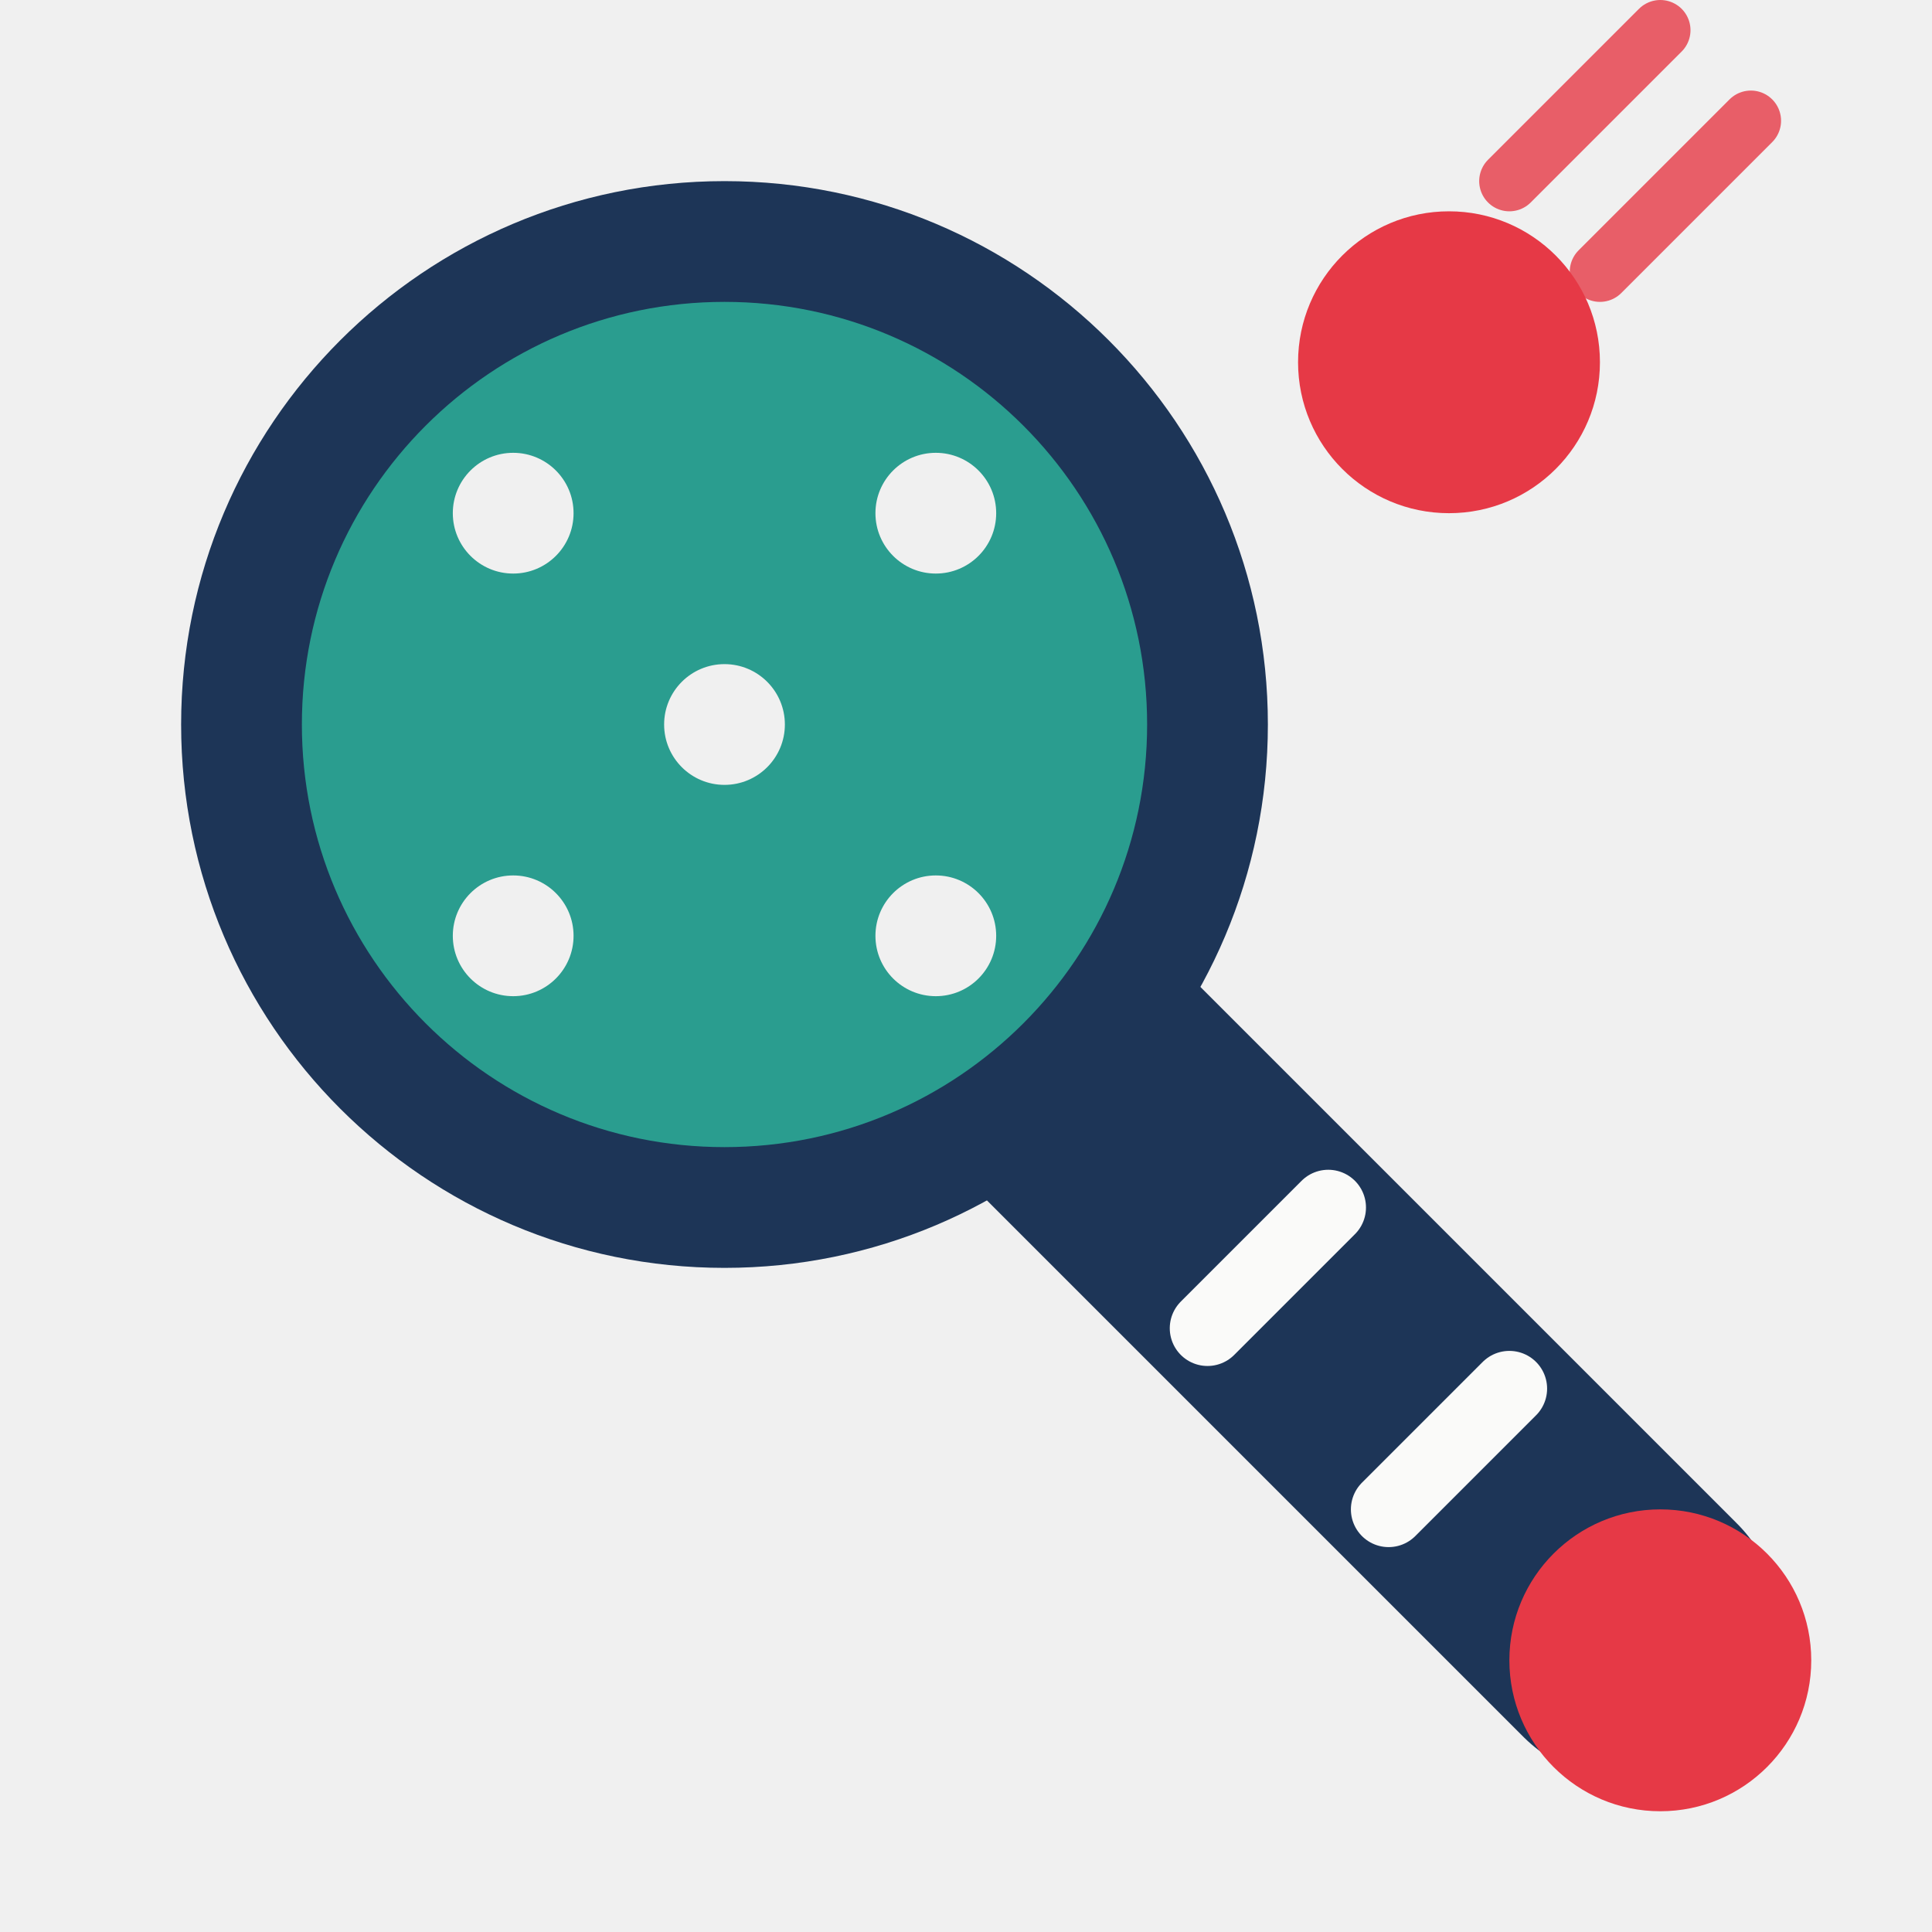
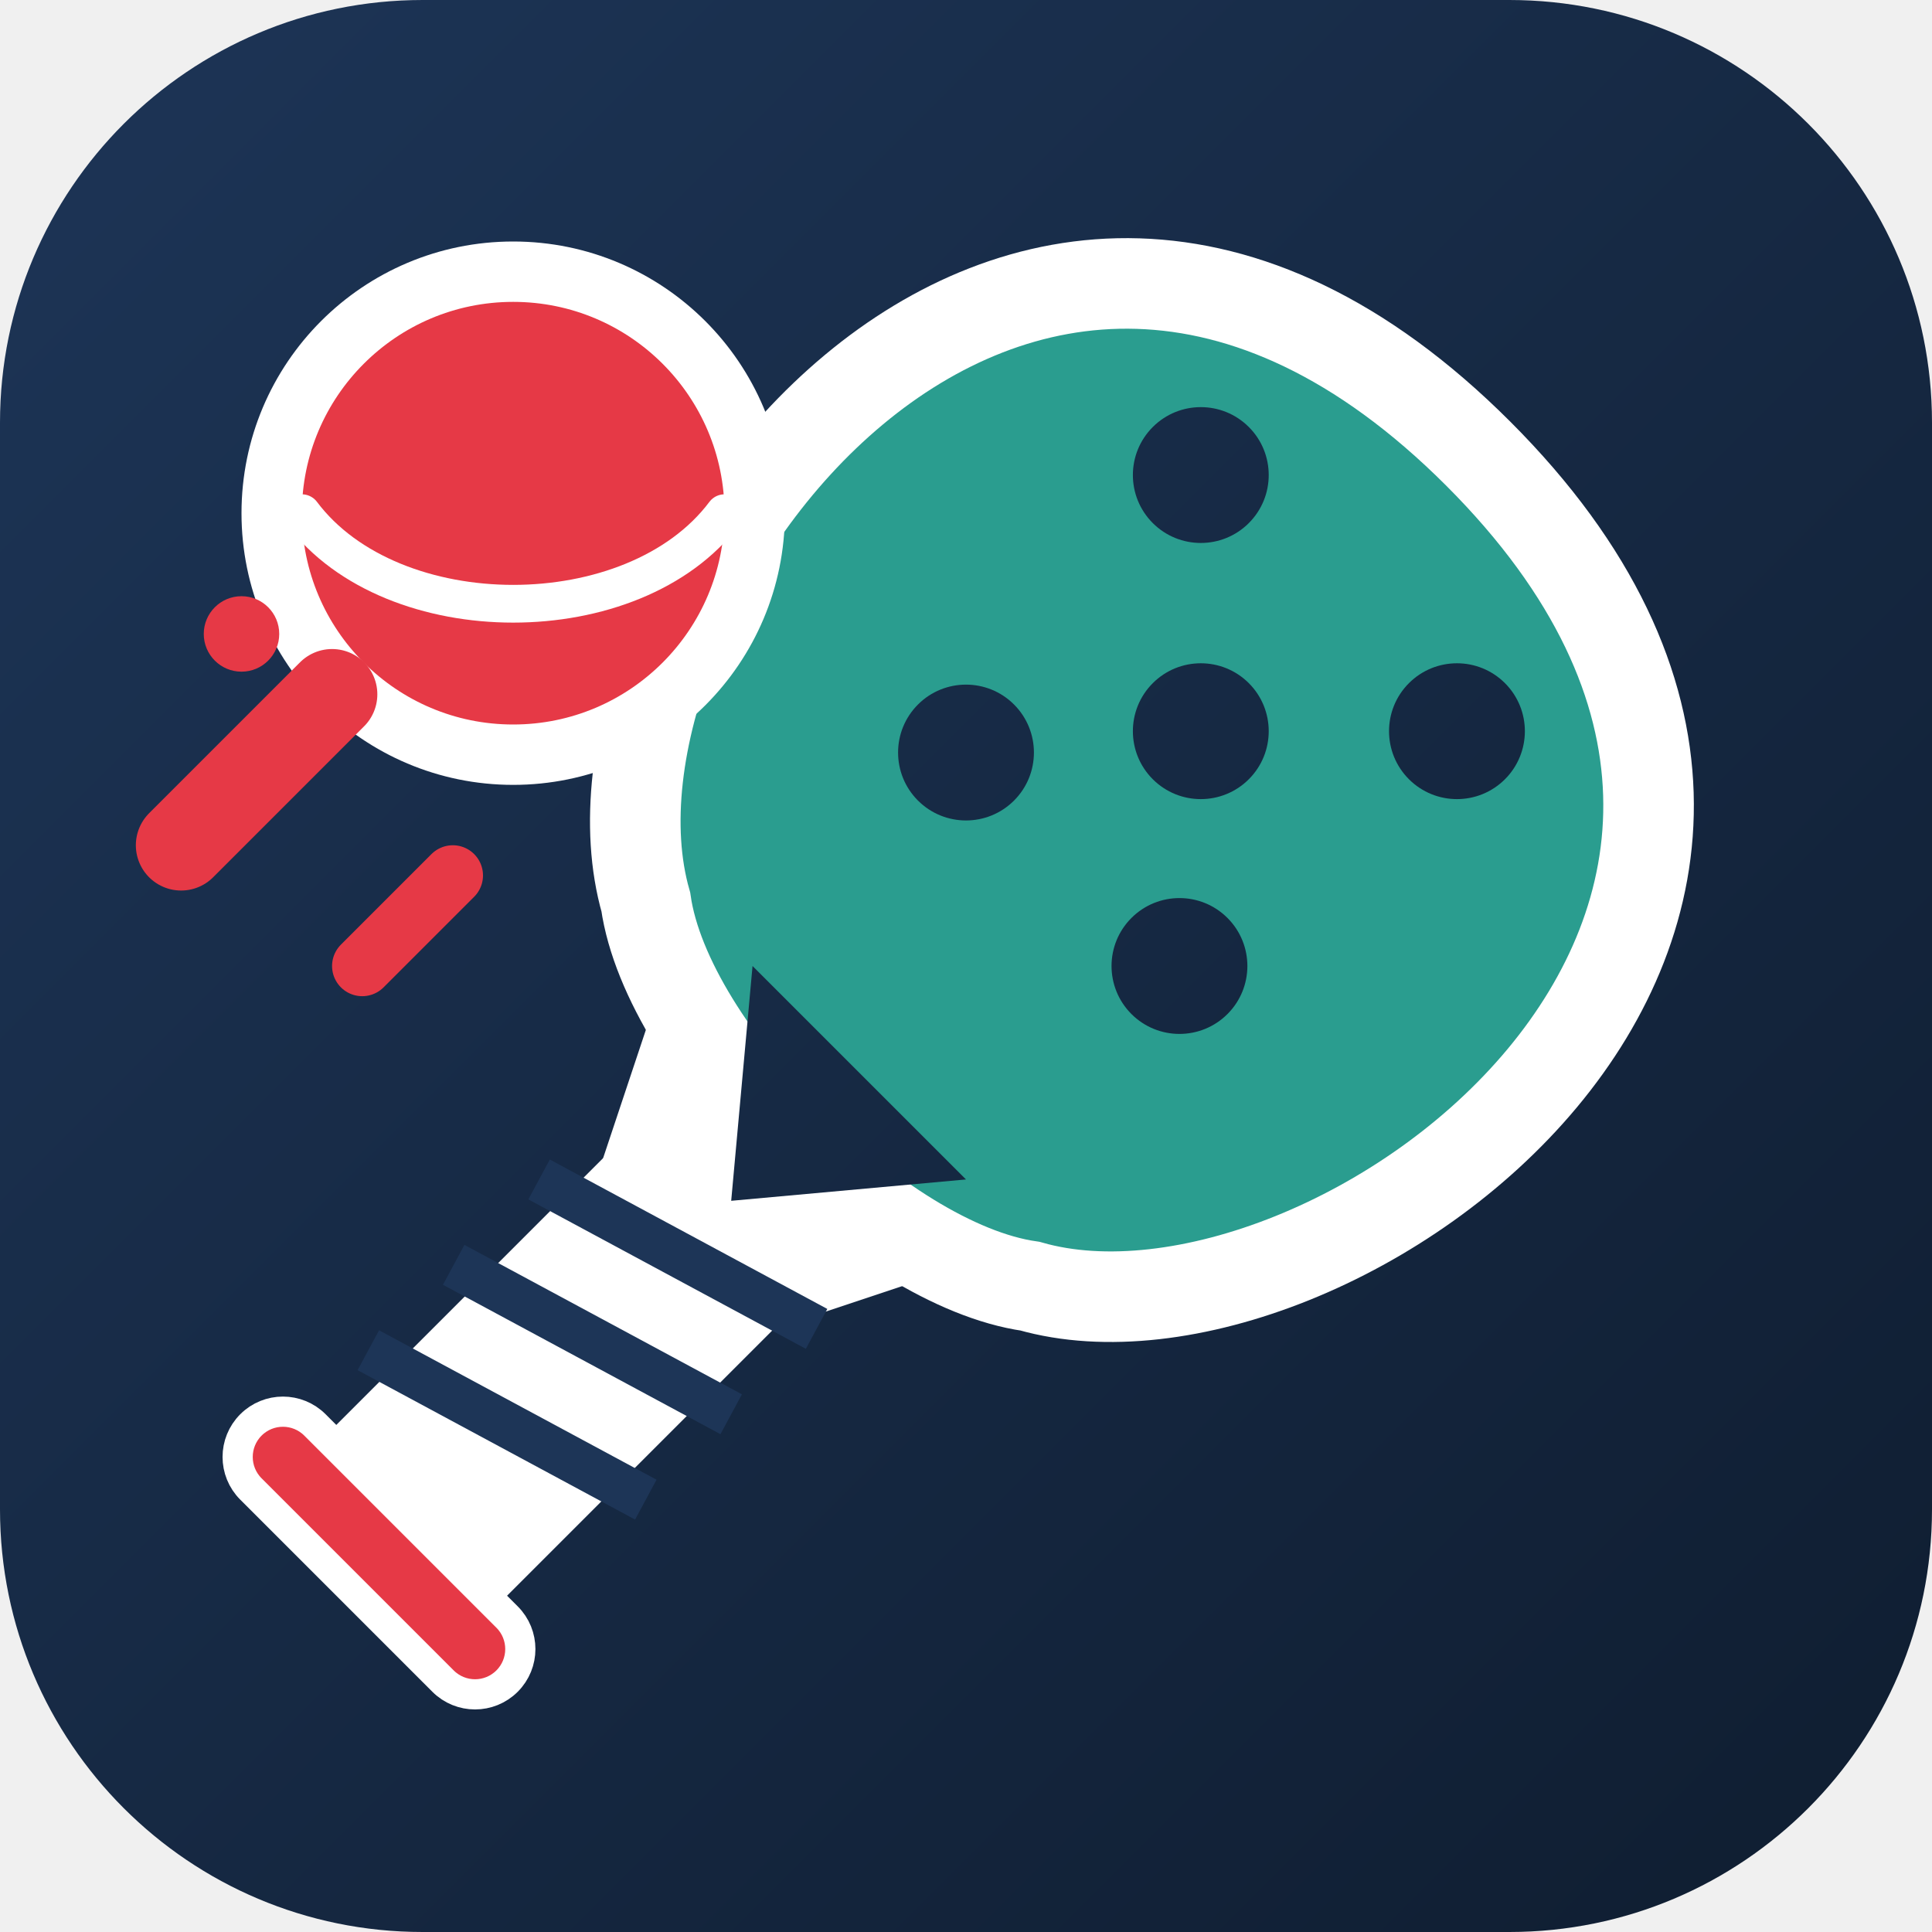
- <svg xmlns="http://www.w3.org/2000/svg" viewBox="0 0 64 64" width="100%" height="100%">
+ <svg xmlns="http://www.w3.org/2000/svg" viewBox="0 0 128 128" width="100%" height="100%">
  <defs>
-     <mask id="racket-holes">
-       <rect x="0" y="0" width="64" height="64" fill="white" />
-       <circle cx="24" cy="24" r="2" fill="black" />
-       <circle cx="17" cy="17" r="2" fill="black" />
-       <circle cx="31" cy="17" r="2" fill="black" />
-       <circle cx="17" cy="31" r="2" fill="black" />
-       <circle cx="31" cy="31" r="2" fill="black" />
+     <linearGradient id="bgGrad" x1="0%" y1="0%" x2="100%" y2="100%">
+       <stop offset="0%" stop-color="#1D3557" />
+       <stop offset="100%" stop-color="#0F1D30" />
+     </linearGradient>
+     <mask id="cutouts">
+       <rect x="0" y="0" width="128" height="128" fill="white" />
+       <g transform="translate(64, 64) rotate(45) translate(-64, -64)">
+         <polygon points="64,86 54,74 74,74" fill="black" />
+         <circle cx="64" cy="42" r="4.5" fill="black" />
+         <circle cx="52" cy="30" r="4.5" fill="black" />
+         <circle cx="76" cy="30" r="4.5" fill="black" />
+         <circle cx="54" cy="54" r="4.5" fill="black" />
+         <circle cx="74" cy="54" r="4.5" fill="black" />
+       </g>
    </mask>
  </defs>
-   <g mask="url(#racket-holes)">
-     <line x1="32" y1="32" x2="54" y2="54" stroke="#1D3557" stroke-width="10" stroke-linecap="round" />
-     <circle cx="24" cy="24" r="18" fill="#1D3557" />
-     <circle cx="24" cy="24" r="14" fill="#2A9D8F" />
+   <rect width="128" height="128" rx="28" fill="url(#bgGrad)" />
+   <g mask="url(#cutouts)">
+     <g transform="translate(64, 64) rotate(45) translate(-64, -64)">
+       <path d="M 48 74 L 80 74 L 72 90 L 56 90 Z" fill="#FFFFFF" />
+       <rect x="56" y="86" width="16" height="32" rx="2" fill="#FFFFFF" />
+       <path d="M 54 94 L 74 88" stroke="#1D3557" stroke-width="3" />
+       <path d="M 54 102 L 74 96" stroke="#1D3557" stroke-width="3" />
+       <path d="M 54 110 L 74 104" stroke="#1D3557" stroke-width="3" />
+       <rect x="52" y="116" width="24" height="6" rx="3" fill="#E63946" stroke="#FFFFFF" stroke-width="2" />
+       <path d="M 64 16 C 20 16, 28 66, 46 76 C 54 82, 74 82, 82 76 C 100 66, 108 16, 64 16 Z" fill="#2A9D8F" stroke="#FFFFFF" stroke-width="6" />
+     </g>
  </g>
-   <line x1="40" y1="44" x2="44" y2="40" stroke="#FAFAF9" stroke-width="2.5" stroke-linecap="round" />
-   <line x1="46" y1="50" x2="50" y2="46" stroke="#FAFAF9" stroke-width="2.5" stroke-linecap="round" />
-   <circle cx="55" cy="55" r="5" fill="#E63946" />
-   <circle cx="48" cy="12" r="5" fill="#E63946" />
-   <path d="M58 4 L53 9" stroke="#E63946" stroke-width="2" stroke-linecap="round" opacity="0.8" />
-   <path d="M55 1 L50 6" stroke="#E63946" stroke-width="2" stroke-linecap="round" opacity="0.8" />
+   <circle cx="34" cy="34" r="16" fill="#E63946" stroke="#FFFFFF" stroke-width="4" />
+   <path d="M 20 34 C 26 42, 42 42, 48 34" stroke="#FFFFFF" stroke-width="2.5" fill="none" stroke-linecap="round" />
+   <path d="M 12 56 L 22 46" stroke="#E63946" stroke-width="6" stroke-linecap="round" />
+   <path d="M 24 64 L 30 58" stroke="#E63946" stroke-width="4" stroke-linecap="round" />
+   <circle cx="16" cy="42" r="2.5" fill="#E63946" />
</svg>
